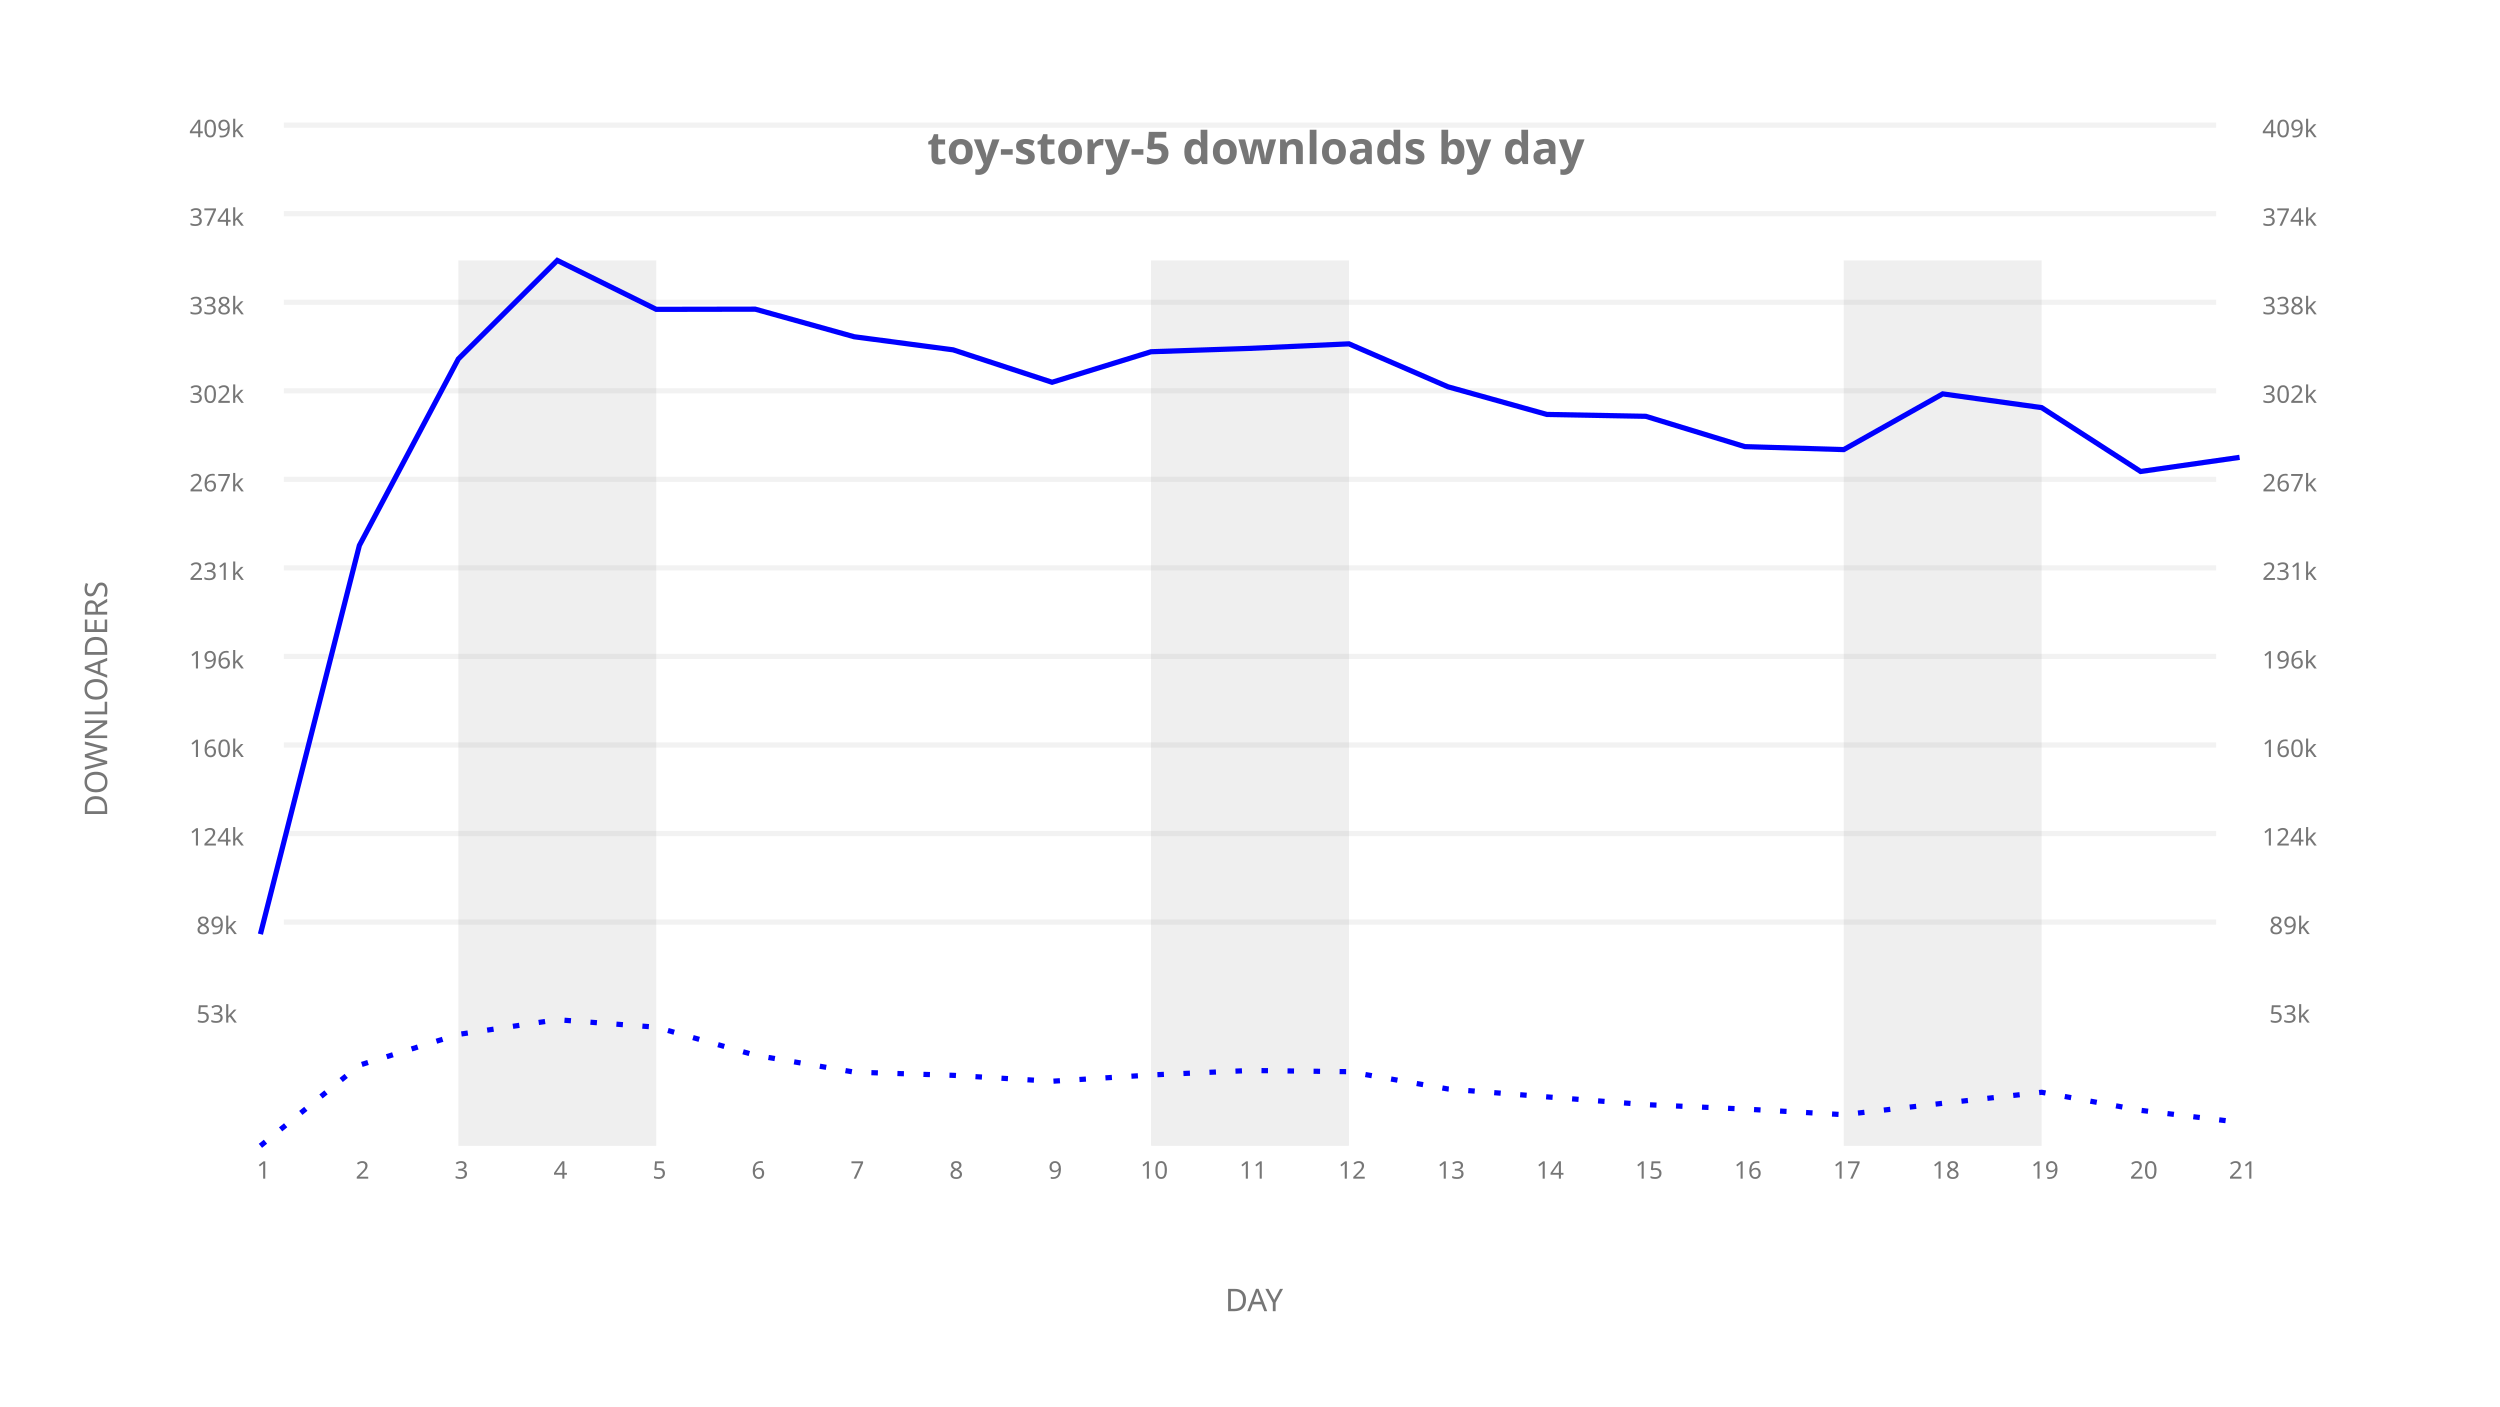
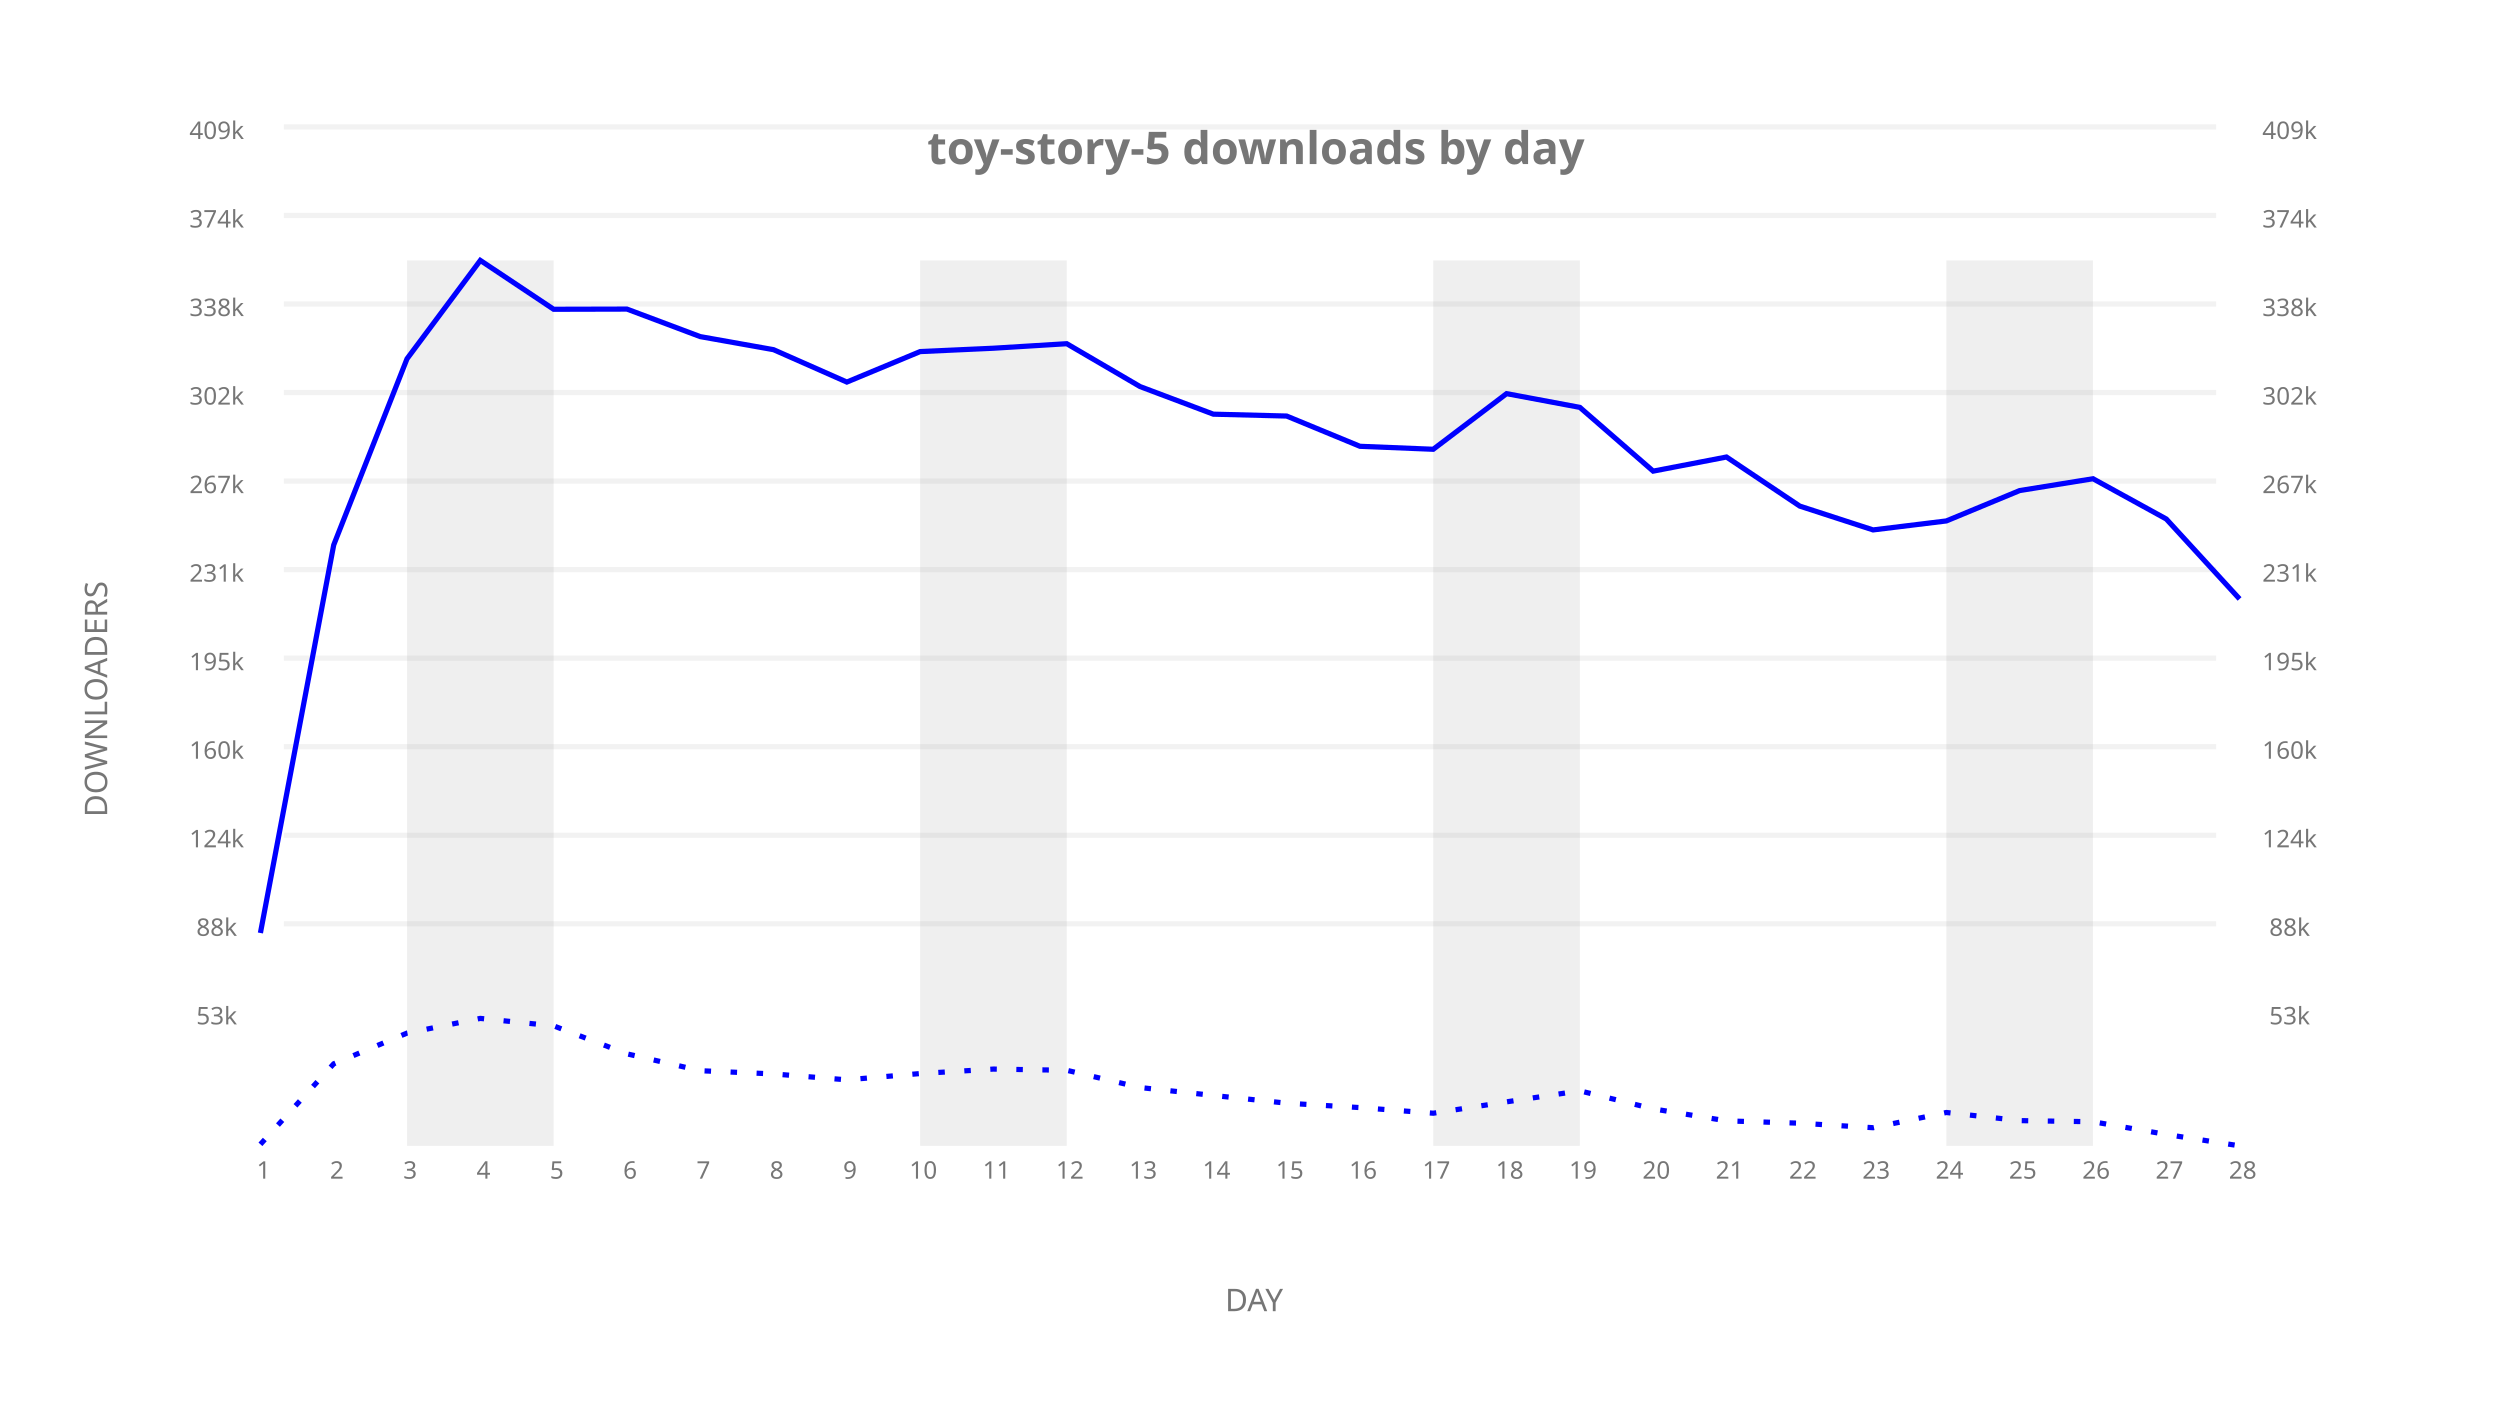
<svg xmlns="http://www.w3.org/2000/svg" xml:space="preserve" id="toy-story-5-downloads-by-day-day" x="0px" y="0px" width="1920px" height="1080px" viewBox="0 0 1920 1080" enable-background="new 0 0 1920 1080" role="img">
  <g id="annotations">
    <text x="960" y="126" font-family="Atkinson Hyperlegible" font-size="26pt" text-anchor="middle" text-align="center" font-weight="600" font-style="normal" style="fill:rgb(118,118,118); fill-opacity:1; stroke:rgb(118,118,118); stroke-opacity:0; stroke-width:0.5"> toy-story-5 downloads by day</text>
    <g id="axes-lines">
      <text x="960" y="1007" font-family="Atkinson Hyperlegible" font-size="18pt" text-anchor="middle" text-align="center" font-weight="500" font-style="normal" style="fill:rgb(118,118,118); fill-opacity:1; stroke:rgb(118,118,118); stroke-opacity:0; stroke-width:0.5"> DAY</text>
      <text x="73" y="540" font-family="Atkinson Hyperlegible" font-size="18pt" text-anchor="middle" text-align="center" dominant-baseline="central" font-weight="500" font-style="normal" style="fill:rgb(118,118,118); fill-opacity:1; stroke:rgb(118,118,118); stroke-opacity:0; stroke-width:0.5" transform="rotate(-90,73,540)"> DOWNLOADERS</text>
    </g>
    <g id="tic-y-label-lines">
-       <line x1="218" y1="708.138" x2="1702" y2="708.138" style="fill:rgb(0,0,255); fill-opacity:0; stroke:rgb(242,242,242); stroke-opacity:1; stroke-width:4" />
-       <line x1="218" y1="640.138" x2="1702" y2="640.138" style="fill:rgb(0,0,255); fill-opacity:0; stroke:rgb(242,242,242); stroke-opacity:1; stroke-width:4" />
-       <line x1="218" y1="572.138" x2="1702" y2="572.138" style="fill:rgb(0,0,255); fill-opacity:0; stroke:rgb(242,242,242); stroke-opacity:1; stroke-width:4" />
-       <line x1="218" y1="504.138" x2="1702" y2="504.138" style="fill:rgb(0,0,255); fill-opacity:0; stroke:rgb(242,242,242); stroke-opacity:1; stroke-width:4" />
-       <line x1="218" y1="436.138" x2="1702" y2="436.138" style="fill:rgb(0,0,255); fill-opacity:0; stroke:rgb(242,242,242); stroke-opacity:1; stroke-width:4" />
-       <line x1="218" y1="368.138" x2="1702" y2="368.138" style="fill:rgb(0,0,255); fill-opacity:0; stroke:rgb(242,242,242); stroke-opacity:1; stroke-width:4" />
-       <line x1="218" y1="300.138" x2="1702" y2="300.138" style="fill:rgb(0,0,255); fill-opacity:0; stroke:rgb(242,242,242); stroke-opacity:1; stroke-width:4" />
-       <line x1="218" y1="232.138" x2="1702" y2="232.138" style="fill:rgb(0,0,255); fill-opacity:0; stroke:rgb(242,242,242); stroke-opacity:1; stroke-width:4" />
-       <line x1="218" y1="164.138" x2="1702" y2="164.138" style="fill:rgb(0,0,255); fill-opacity:0; stroke:rgb(242,242,242); stroke-opacity:1; stroke-width:4" />
-       <line x1="218" y1="96.138" x2="1702" y2="96.138" style="fill:rgb(0,0,255); fill-opacity:0; stroke:rgb(242,242,242); stroke-opacity:1; stroke-width:4" />
+       <line x1="218" y1="709.484" x2="1702" y2="709.484" style="fill:rgb(0,0,255); fill-opacity:0; stroke:rgb(242,242,242); stroke-opacity:1; stroke-width:4" />
+       <line x1="218" y1="641.484" x2="1702" y2="641.484" style="fill:rgb(0,0,255); fill-opacity:0; stroke:rgb(242,242,242); stroke-opacity:1; stroke-width:4" />
+       <line x1="218" y1="573.484" x2="1702" y2="573.484" style="fill:rgb(0,0,255); fill-opacity:0; stroke:rgb(242,242,242); stroke-opacity:1; stroke-width:4" />
+       <line x1="218" y1="505.484" x2="1702" y2="505.484" style="fill:rgb(0,0,255); fill-opacity:0; stroke:rgb(242,242,242); stroke-opacity:1; stroke-width:4" />
+       <line x1="218" y1="437.484" x2="1702" y2="437.484" style="fill:rgb(0,0,255); fill-opacity:0; stroke:rgb(242,242,242); stroke-opacity:1; stroke-width:4" />
+       <line x1="218" y1="369.484" x2="1702" y2="369.484" style="fill:rgb(0,0,255); fill-opacity:0; stroke:rgb(242,242,242); stroke-opacity:1; stroke-width:4" />
+       <line x1="218" y1="301.484" x2="1702" y2="301.484" style="fill:rgb(0,0,255); fill-opacity:0; stroke:rgb(242,242,242); stroke-opacity:1; stroke-width:4" />
+       <line x1="218" y1="233.484" x2="1702" y2="233.484" style="fill:rgb(0,0,255); fill-opacity:0; stroke:rgb(242,242,242); stroke-opacity:1; stroke-width:4" />
+       <line x1="218" y1="165.484" x2="1702" y2="165.484" style="fill:rgb(0,0,255); fill-opacity:0; stroke:rgb(242,242,242); stroke-opacity:1; stroke-width:4" />
+       <line x1="218" y1="97.484" x2="1702" y2="97.484" style="fill:rgb(0,0,255); fill-opacity:0; stroke:rgb(242,242,242); stroke-opacity:1; stroke-width:4" />
    </g>
    <g id="tic-x-labels">
      <text x="200" y="898" font-family="Atkinson Hyperlegible" font-size="14pt" text-anchor="middle" text-align="center" dominant-baseline="central" font-weight="400" font-style="normal" style="fill:rgb(118,118,118); fill-opacity:1; stroke:rgb(118,118,118); stroke-opacity:0; stroke-width:0.5"> 1</text>
-       <text x="276" y="898" font-family="Atkinson Hyperlegible" font-size="14pt" text-anchor="middle" text-align="center" dominant-baseline="central" font-weight="400" font-style="normal" style="fill:rgb(118,118,118); fill-opacity:1; stroke:rgb(118,118,118); stroke-opacity:0; stroke-width:0.5"> 2</text>
-       <text x="352" y="898" font-family="Atkinson Hyperlegible" font-size="14pt" text-anchor="middle" text-align="center" dominant-baseline="central" font-weight="400" font-style="normal" style="fill:rgb(118,118,118); fill-opacity:1; stroke:rgb(118,118,118); stroke-opacity:0; stroke-width:0.5"> 3</text>
-       <text x="428" y="898" font-family="Atkinson Hyperlegible" font-size="14pt" text-anchor="middle" text-align="center" dominant-baseline="central" font-weight="400" font-style="normal" style="fill:rgb(118,118,118); fill-opacity:1; stroke:rgb(118,118,118); stroke-opacity:0; stroke-width:0.5"> 4</text>
-       <text x="504" y="898" font-family="Atkinson Hyperlegible" font-size="14pt" text-anchor="middle" text-align="center" dominant-baseline="central" font-weight="400" font-style="normal" style="fill:rgb(118,118,118); fill-opacity:1; stroke:rgb(118,118,118); stroke-opacity:0; stroke-width:0.5"> 5</text>
-       <text x="580" y="898" font-family="Atkinson Hyperlegible" font-size="14pt" text-anchor="middle" text-align="center" dominant-baseline="central" font-weight="400" font-style="normal" style="fill:rgb(118,118,118); fill-opacity:1; stroke:rgb(118,118,118); stroke-opacity:0; stroke-width:0.5"> 6</text>
-       <text x="656" y="898" font-family="Atkinson Hyperlegible" font-size="14pt" text-anchor="middle" text-align="center" dominant-baseline="central" font-weight="400" font-style="normal" style="fill:rgb(118,118,118); fill-opacity:1; stroke:rgb(118,118,118); stroke-opacity:0; stroke-width:0.5"> 7</text>
-       <text x="732" y="898" font-family="Atkinson Hyperlegible" font-size="14pt" text-anchor="middle" text-align="center" dominant-baseline="central" font-weight="400" font-style="normal" style="fill:rgb(118,118,118); fill-opacity:1; stroke:rgb(118,118,118); stroke-opacity:0; stroke-width:0.5"> 8</text>
-       <text x="808" y="898" font-family="Atkinson Hyperlegible" font-size="14pt" text-anchor="middle" text-align="center" dominant-baseline="central" font-weight="400" font-style="normal" style="fill:rgb(118,118,118); fill-opacity:1; stroke:rgb(118,118,118); stroke-opacity:0; stroke-width:0.5"> 9</text>
-       <text x="884" y="898" font-family="Atkinson Hyperlegible" font-size="14pt" text-anchor="middle" text-align="center" dominant-baseline="central" font-weight="400" font-style="normal" style="fill:rgb(118,118,118); fill-opacity:1; stroke:rgb(118,118,118); stroke-opacity:0; stroke-width:0.5"> 10</text>
-       <text x="960" y="898" font-family="Atkinson Hyperlegible" font-size="14pt" text-anchor="middle" text-align="center" dominant-baseline="central" font-weight="400" font-style="normal" style="fill:rgb(118,118,118); fill-opacity:1; stroke:rgb(118,118,118); stroke-opacity:0; stroke-width:0.5"> 11</text>
-       <text x="1036" y="898" font-family="Atkinson Hyperlegible" font-size="14pt" text-anchor="middle" text-align="center" dominant-baseline="central" font-weight="400" font-style="normal" style="fill:rgb(118,118,118); fill-opacity:1; stroke:rgb(118,118,118); stroke-opacity:0; stroke-width:0.5"> 12</text>
-       <text x="1112" y="898" font-family="Atkinson Hyperlegible" font-size="14pt" text-anchor="middle" text-align="center" dominant-baseline="central" font-weight="400" font-style="normal" style="fill:rgb(118,118,118); fill-opacity:1; stroke:rgb(118,118,118); stroke-opacity:0; stroke-width:0.5"> 13</text>
-       <text x="1188" y="898" font-family="Atkinson Hyperlegible" font-size="14pt" text-anchor="middle" text-align="center" dominant-baseline="central" font-weight="400" font-style="normal" style="fill:rgb(118,118,118); fill-opacity:1; stroke:rgb(118,118,118); stroke-opacity:0; stroke-width:0.5"> 14</text>
-       <text x="1264" y="898" font-family="Atkinson Hyperlegible" font-size="14pt" text-anchor="middle" text-align="center" dominant-baseline="central" font-weight="400" font-style="normal" style="fill:rgb(118,118,118); fill-opacity:1; stroke:rgb(118,118,118); stroke-opacity:0; stroke-width:0.5"> 15</text>
-       <text x="1340" y="898" font-family="Atkinson Hyperlegible" font-size="14pt" text-anchor="middle" text-align="center" dominant-baseline="central" font-weight="400" font-style="normal" style="fill:rgb(118,118,118); fill-opacity:1; stroke:rgb(118,118,118); stroke-opacity:0; stroke-width:0.5"> 16</text>
-       <text x="1416" y="898" font-family="Atkinson Hyperlegible" font-size="14pt" text-anchor="middle" text-align="center" dominant-baseline="central" font-weight="400" font-style="normal" style="fill:rgb(118,118,118); fill-opacity:1; stroke:rgb(118,118,118); stroke-opacity:0; stroke-width:0.5"> 17</text>
-       <text x="1492" y="898" font-family="Atkinson Hyperlegible" font-size="14pt" text-anchor="middle" text-align="center" dominant-baseline="central" font-weight="400" font-style="normal" style="fill:rgb(118,118,118); fill-opacity:1; stroke:rgb(118,118,118); stroke-opacity:0; stroke-width:0.5"> 18</text>
-       <text x="1568" y="898" font-family="Atkinson Hyperlegible" font-size="14pt" text-anchor="middle" text-align="center" dominant-baseline="central" font-weight="400" font-style="normal" style="fill:rgb(118,118,118); fill-opacity:1; stroke:rgb(118,118,118); stroke-opacity:0; stroke-width:0.5"> 19</text>
-       <text x="1644" y="898" font-family="Atkinson Hyperlegible" font-size="14pt" text-anchor="middle" text-align="center" dominant-baseline="central" font-weight="400" font-style="normal" style="fill:rgb(118,118,118); fill-opacity:1; stroke:rgb(118,118,118); stroke-opacity:0; stroke-width:0.5"> 20</text>
-       <text x="1720" y="898" font-family="Atkinson Hyperlegible" font-size="14pt" text-anchor="middle" text-align="center" dominant-baseline="central" font-weight="400" font-style="normal" style="fill:rgb(118,118,118); fill-opacity:1; stroke:rgb(118,118,118); stroke-opacity:0; stroke-width:0.5"> 21</text>
+       <text x="256.296" y="898" font-family="Atkinson Hyperlegible" font-size="14pt" text-anchor="middle" text-align="center" dominant-baseline="central" font-weight="400" font-style="normal" style="fill:rgb(118,118,118); fill-opacity:1; stroke:rgb(118,118,118); stroke-opacity:0; stroke-width:0.5"> 2</text>
+       <text x="312.593" y="898" font-family="Atkinson Hyperlegible" font-size="14pt" text-anchor="middle" text-align="center" dominant-baseline="central" font-weight="400" font-style="normal" style="fill:rgb(118,118,118); fill-opacity:1; stroke:rgb(118,118,118); stroke-opacity:0; stroke-width:0.5"> 3</text>
+       <text x="368.889" y="898" font-family="Atkinson Hyperlegible" font-size="14pt" text-anchor="middle" text-align="center" dominant-baseline="central" font-weight="400" font-style="normal" style="fill:rgb(118,118,118); fill-opacity:1; stroke:rgb(118,118,118); stroke-opacity:0; stroke-width:0.5"> 4</text>
+       <text x="425.185" y="898" font-family="Atkinson Hyperlegible" font-size="14pt" text-anchor="middle" text-align="center" dominant-baseline="central" font-weight="400" font-style="normal" style="fill:rgb(118,118,118); fill-opacity:1; stroke:rgb(118,118,118); stroke-opacity:0; stroke-width:0.5"> 5</text>
+       <text x="481.481" y="898" font-family="Atkinson Hyperlegible" font-size="14pt" text-anchor="middle" text-align="center" dominant-baseline="central" font-weight="400" font-style="normal" style="fill:rgb(118,118,118); fill-opacity:1; stroke:rgb(118,118,118); stroke-opacity:0; stroke-width:0.5"> 6</text>
+       <text x="537.778" y="898" font-family="Atkinson Hyperlegible" font-size="14pt" text-anchor="middle" text-align="center" dominant-baseline="central" font-weight="400" font-style="normal" style="fill:rgb(118,118,118); fill-opacity:1; stroke:rgb(118,118,118); stroke-opacity:0; stroke-width:0.5"> 7</text>
+       <text x="594.074" y="898" font-family="Atkinson Hyperlegible" font-size="14pt" text-anchor="middle" text-align="center" dominant-baseline="central" font-weight="400" font-style="normal" style="fill:rgb(118,118,118); fill-opacity:1; stroke:rgb(118,118,118); stroke-opacity:0; stroke-width:0.5"> 8</text>
+       <text x="650.37" y="898" font-family="Atkinson Hyperlegible" font-size="14pt" text-anchor="middle" text-align="center" dominant-baseline="central" font-weight="400" font-style="normal" style="fill:rgb(118,118,118); fill-opacity:1; stroke:rgb(118,118,118); stroke-opacity:0; stroke-width:0.5"> 9</text>
+       <text x="706.667" y="898" font-family="Atkinson Hyperlegible" font-size="14pt" text-anchor="middle" text-align="center" dominant-baseline="central" font-weight="400" font-style="normal" style="fill:rgb(118,118,118); fill-opacity:1; stroke:rgb(118,118,118); stroke-opacity:0; stroke-width:0.5"> 10</text>
+       <text x="762.963" y="898" font-family="Atkinson Hyperlegible" font-size="14pt" text-anchor="middle" text-align="center" dominant-baseline="central" font-weight="400" font-style="normal" style="fill:rgb(118,118,118); fill-opacity:1; stroke:rgb(118,118,118); stroke-opacity:0; stroke-width:0.5"> 11</text>
+       <text x="819.259" y="898" font-family="Atkinson Hyperlegible" font-size="14pt" text-anchor="middle" text-align="center" dominant-baseline="central" font-weight="400" font-style="normal" style="fill:rgb(118,118,118); fill-opacity:1; stroke:rgb(118,118,118); stroke-opacity:0; stroke-width:0.5"> 12</text>
+       <text x="875.556" y="898" font-family="Atkinson Hyperlegible" font-size="14pt" text-anchor="middle" text-align="center" dominant-baseline="central" font-weight="400" font-style="normal" style="fill:rgb(118,118,118); fill-opacity:1; stroke:rgb(118,118,118); stroke-opacity:0; stroke-width:0.5"> 13</text>
+       <text x="931.852" y="898" font-family="Atkinson Hyperlegible" font-size="14pt" text-anchor="middle" text-align="center" dominant-baseline="central" font-weight="400" font-style="normal" style="fill:rgb(118,118,118); fill-opacity:1; stroke:rgb(118,118,118); stroke-opacity:0; stroke-width:0.5"> 14</text>
+       <text x="988.148" y="898" font-family="Atkinson Hyperlegible" font-size="14pt" text-anchor="middle" text-align="center" dominant-baseline="central" font-weight="400" font-style="normal" style="fill:rgb(118,118,118); fill-opacity:1; stroke:rgb(118,118,118); stroke-opacity:0; stroke-width:0.5"> 15</text>
+       <text x="1044.444" y="898" font-family="Atkinson Hyperlegible" font-size="14pt" text-anchor="middle" text-align="center" dominant-baseline="central" font-weight="400" font-style="normal" style="fill:rgb(118,118,118); fill-opacity:1; stroke:rgb(118,118,118); stroke-opacity:0; stroke-width:0.5"> 16</text>
+       <text x="1100.741" y="898" font-family="Atkinson Hyperlegible" font-size="14pt" text-anchor="middle" text-align="center" dominant-baseline="central" font-weight="400" font-style="normal" style="fill:rgb(118,118,118); fill-opacity:1; stroke:rgb(118,118,118); stroke-opacity:0; stroke-width:0.5"> 17</text>
+       <text x="1157.037" y="898" font-family="Atkinson Hyperlegible" font-size="14pt" text-anchor="middle" text-align="center" dominant-baseline="central" font-weight="400" font-style="normal" style="fill:rgb(118,118,118); fill-opacity:1; stroke:rgb(118,118,118); stroke-opacity:0; stroke-width:0.5"> 18</text>
+       <text x="1213.333" y="898" font-family="Atkinson Hyperlegible" font-size="14pt" text-anchor="middle" text-align="center" dominant-baseline="central" font-weight="400" font-style="normal" style="fill:rgb(118,118,118); fill-opacity:1; stroke:rgb(118,118,118); stroke-opacity:0; stroke-width:0.5"> 19</text>
+       <text x="1269.63" y="898" font-family="Atkinson Hyperlegible" font-size="14pt" text-anchor="middle" text-align="center" dominant-baseline="central" font-weight="400" font-style="normal" style="fill:rgb(118,118,118); fill-opacity:1; stroke:rgb(118,118,118); stroke-opacity:0; stroke-width:0.5"> 20</text>
+       <text x="1325.926" y="898" font-family="Atkinson Hyperlegible" font-size="14pt" text-anchor="middle" text-align="center" dominant-baseline="central" font-weight="400" font-style="normal" style="fill:rgb(118,118,118); fill-opacity:1; stroke:rgb(118,118,118); stroke-opacity:0; stroke-width:0.5"> 21</text>
+       <text x="1382.222" y="898" font-family="Atkinson Hyperlegible" font-size="14pt" text-anchor="middle" text-align="center" dominant-baseline="central" font-weight="400" font-style="normal" style="fill:rgb(118,118,118); fill-opacity:1; stroke:rgb(118,118,118); stroke-opacity:0; stroke-width:0.5"> 22</text>
+       <text x="1438.519" y="898" font-family="Atkinson Hyperlegible" font-size="14pt" text-anchor="middle" text-align="center" dominant-baseline="central" font-weight="400" font-style="normal" style="fill:rgb(118,118,118); fill-opacity:1; stroke:rgb(118,118,118); stroke-opacity:0; stroke-width:0.5"> 23</text>
+       <text x="1494.815" y="898" font-family="Atkinson Hyperlegible" font-size="14pt" text-anchor="middle" text-align="center" dominant-baseline="central" font-weight="400" font-style="normal" style="fill:rgb(118,118,118); fill-opacity:1; stroke:rgb(118,118,118); stroke-opacity:0; stroke-width:0.5"> 24</text>
+       <text x="1551.111" y="898" font-family="Atkinson Hyperlegible" font-size="14pt" text-anchor="middle" text-align="center" dominant-baseline="central" font-weight="400" font-style="normal" style="fill:rgb(118,118,118); fill-opacity:1; stroke:rgb(118,118,118); stroke-opacity:0; stroke-width:0.5"> 25</text>
+       <text x="1607.407" y="898" font-family="Atkinson Hyperlegible" font-size="14pt" text-anchor="middle" text-align="center" dominant-baseline="central" font-weight="400" font-style="normal" style="fill:rgb(118,118,118); fill-opacity:1; stroke:rgb(118,118,118); stroke-opacity:0; stroke-width:0.5"> 26</text>
+       <text x="1663.704" y="898" font-family="Atkinson Hyperlegible" font-size="14pt" text-anchor="middle" text-align="center" dominant-baseline="central" font-weight="400" font-style="normal" style="fill:rgb(118,118,118); fill-opacity:1; stroke:rgb(118,118,118); stroke-opacity:0; stroke-width:0.5"> 27</text>
+       <text x="1720" y="898" font-family="Atkinson Hyperlegible" font-size="14pt" text-anchor="middle" text-align="center" dominant-baseline="central" font-weight="400" font-style="normal" style="fill:rgb(118,118,118); fill-opacity:1; stroke:rgb(118,118,118); stroke-opacity:0; stroke-width:0.5"> 28</text>
    </g>
    <g id="tic-y-labels">
-       <text x="164" y="778.138" font-family="Atkinson Hyperlegible" font-size="14pt" text-anchor="middle" text-align="center" dominant-baseline="central" font-weight="400" font-style="normal" style="fill:rgb(118,118,118); fill-opacity:1; stroke:rgb(118,118,118); stroke-opacity:0; stroke-width:0.5"> 53k</text>
-       <text x="1756" y="778.138" font-family="Atkinson Hyperlegible" font-size="14pt" text-anchor="middle" text-align="center" dominant-baseline="central" font-weight="400" font-style="normal" style="fill:rgb(118,118,118); fill-opacity:1; stroke:rgb(118,118,118); stroke-opacity:0; stroke-width:0.5"> 53k</text>
-       <text x="164" y="710.138" font-family="Atkinson Hyperlegible" font-size="14pt" text-anchor="middle" text-align="center" dominant-baseline="central" font-weight="400" font-style="normal" style="fill:rgb(118,118,118); fill-opacity:1; stroke:rgb(118,118,118); stroke-opacity:0; stroke-width:0.5"> 89k</text>
-       <text x="1756" y="710.138" font-family="Atkinson Hyperlegible" font-size="14pt" text-anchor="middle" text-align="center" dominant-baseline="central" font-weight="400" font-style="normal" style="fill:rgb(118,118,118); fill-opacity:1; stroke:rgb(118,118,118); stroke-opacity:0; stroke-width:0.5"> 89k</text>
-       <text x="164" y="642.138" font-family="Atkinson Hyperlegible" font-size="14pt" text-anchor="middle" text-align="center" dominant-baseline="central" font-weight="400" font-style="normal" style="fill:rgb(118,118,118); fill-opacity:1; stroke:rgb(118,118,118); stroke-opacity:0; stroke-width:0.5"> 124k</text>
-       <text x="1756" y="642.138" font-family="Atkinson Hyperlegible" font-size="14pt" text-anchor="middle" text-align="center" dominant-baseline="central" font-weight="400" font-style="normal" style="fill:rgb(118,118,118); fill-opacity:1; stroke:rgb(118,118,118); stroke-opacity:0; stroke-width:0.5"> 124k</text>
-       <text x="164" y="574.138" font-family="Atkinson Hyperlegible" font-size="14pt" text-anchor="middle" text-align="center" dominant-baseline="central" font-weight="400" font-style="normal" style="fill:rgb(118,118,118); fill-opacity:1; stroke:rgb(118,118,118); stroke-opacity:0; stroke-width:0.5"> 160k</text>
-       <text x="1756" y="574.138" font-family="Atkinson Hyperlegible" font-size="14pt" text-anchor="middle" text-align="center" dominant-baseline="central" font-weight="400" font-style="normal" style="fill:rgb(118,118,118); fill-opacity:1; stroke:rgb(118,118,118); stroke-opacity:0; stroke-width:0.5"> 160k</text>
-       <text x="164" y="506.138" font-family="Atkinson Hyperlegible" font-size="14pt" text-anchor="middle" text-align="center" dominant-baseline="central" font-weight="400" font-style="normal" style="fill:rgb(118,118,118); fill-opacity:1; stroke:rgb(118,118,118); stroke-opacity:0; stroke-width:0.5"> 196k</text>
-       <text x="1756" y="506.138" font-family="Atkinson Hyperlegible" font-size="14pt" text-anchor="middle" text-align="center" dominant-baseline="central" font-weight="400" font-style="normal" style="fill:rgb(118,118,118); fill-opacity:1; stroke:rgb(118,118,118); stroke-opacity:0; stroke-width:0.5"> 196k</text>
-       <text x="164" y="438.138" font-family="Atkinson Hyperlegible" font-size="14pt" text-anchor="middle" text-align="center" dominant-baseline="central" font-weight="400" font-style="normal" style="fill:rgb(118,118,118); fill-opacity:1; stroke:rgb(118,118,118); stroke-opacity:0; stroke-width:0.5"> 231k</text>
-       <text x="1756" y="438.138" font-family="Atkinson Hyperlegible" font-size="14pt" text-anchor="middle" text-align="center" dominant-baseline="central" font-weight="400" font-style="normal" style="fill:rgb(118,118,118); fill-opacity:1; stroke:rgb(118,118,118); stroke-opacity:0; stroke-width:0.5"> 231k</text>
-       <text x="164" y="370.138" font-family="Atkinson Hyperlegible" font-size="14pt" text-anchor="middle" text-align="center" dominant-baseline="central" font-weight="400" font-style="normal" style="fill:rgb(118,118,118); fill-opacity:1; stroke:rgb(118,118,118); stroke-opacity:0; stroke-width:0.5"> 267k</text>
-       <text x="1756" y="370.138" font-family="Atkinson Hyperlegible" font-size="14pt" text-anchor="middle" text-align="center" dominant-baseline="central" font-weight="400" font-style="normal" style="fill:rgb(118,118,118); fill-opacity:1; stroke:rgb(118,118,118); stroke-opacity:0; stroke-width:0.5"> 267k</text>
-       <text x="164" y="302.138" font-family="Atkinson Hyperlegible" font-size="14pt" text-anchor="middle" text-align="center" dominant-baseline="central" font-weight="400" font-style="normal" style="fill:rgb(118,118,118); fill-opacity:1; stroke:rgb(118,118,118); stroke-opacity:0; stroke-width:0.5"> 302k</text>
-       <text x="1756" y="302.138" font-family="Atkinson Hyperlegible" font-size="14pt" text-anchor="middle" text-align="center" dominant-baseline="central" font-weight="400" font-style="normal" style="fill:rgb(118,118,118); fill-opacity:1; stroke:rgb(118,118,118); stroke-opacity:0; stroke-width:0.5"> 302k</text>
-       <text x="164" y="234.138" font-family="Atkinson Hyperlegible" font-size="14pt" text-anchor="middle" text-align="center" dominant-baseline="central" font-weight="400" font-style="normal" style="fill:rgb(118,118,118); fill-opacity:1; stroke:rgb(118,118,118); stroke-opacity:0; stroke-width:0.5"> 338k</text>
-       <text x="1756" y="234.138" font-family="Atkinson Hyperlegible" font-size="14pt" text-anchor="middle" text-align="center" dominant-baseline="central" font-weight="400" font-style="normal" style="fill:rgb(118,118,118); fill-opacity:1; stroke:rgb(118,118,118); stroke-opacity:0; stroke-width:0.5"> 338k</text>
-       <text x="164" y="166.138" font-family="Atkinson Hyperlegible" font-size="14pt" text-anchor="middle" text-align="center" dominant-baseline="central" font-weight="400" font-style="normal" style="fill:rgb(118,118,118); fill-opacity:1; stroke:rgb(118,118,118); stroke-opacity:0; stroke-width:0.5"> 374k</text>
-       <text x="1756" y="166.138" font-family="Atkinson Hyperlegible" font-size="14pt" text-anchor="middle" text-align="center" dominant-baseline="central" font-weight="400" font-style="normal" style="fill:rgb(118,118,118); fill-opacity:1; stroke:rgb(118,118,118); stroke-opacity:0; stroke-width:0.5"> 374k</text>
-       <text x="164" y="98.138" font-family="Atkinson Hyperlegible" font-size="14pt" text-anchor="middle" text-align="center" dominant-baseline="central" font-weight="400" font-style="normal" style="fill:rgb(118,118,118); fill-opacity:1; stroke:rgb(118,118,118); stroke-opacity:0; stroke-width:0.5"> 409k</text>
-       <text x="1756" y="98.138" font-family="Atkinson Hyperlegible" font-size="14pt" text-anchor="middle" text-align="center" dominant-baseline="central" font-weight="400" font-style="normal" style="fill:rgb(118,118,118); fill-opacity:1; stroke:rgb(118,118,118); stroke-opacity:0; stroke-width:0.5"> 409k</text>
+       <text x="164" y="779.484" font-family="Atkinson Hyperlegible" font-size="14pt" text-anchor="middle" text-align="center" dominant-baseline="central" font-weight="400" font-style="normal" style="fill:rgb(118,118,118); fill-opacity:1; stroke:rgb(118,118,118); stroke-opacity:0; stroke-width:0.5"> 53k</text>
+       <text x="1756" y="779.484" font-family="Atkinson Hyperlegible" font-size="14pt" text-anchor="middle" text-align="center" dominant-baseline="central" font-weight="400" font-style="normal" style="fill:rgb(118,118,118); fill-opacity:1; stroke:rgb(118,118,118); stroke-opacity:0; stroke-width:0.5"> 53k</text>
+       <text x="164" y="711.484" font-family="Atkinson Hyperlegible" font-size="14pt" text-anchor="middle" text-align="center" dominant-baseline="central" font-weight="400" font-style="normal" style="fill:rgb(118,118,118); fill-opacity:1; stroke:rgb(118,118,118); stroke-opacity:0; stroke-width:0.5"> 88k</text>
+       <text x="1756" y="711.484" font-family="Atkinson Hyperlegible" font-size="14pt" text-anchor="middle" text-align="center" dominant-baseline="central" font-weight="400" font-style="normal" style="fill:rgb(118,118,118); fill-opacity:1; stroke:rgb(118,118,118); stroke-opacity:0; stroke-width:0.5"> 88k</text>
+       <text x="164" y="643.484" font-family="Atkinson Hyperlegible" font-size="14pt" text-anchor="middle" text-align="center" dominant-baseline="central" font-weight="400" font-style="normal" style="fill:rgb(118,118,118); fill-opacity:1; stroke:rgb(118,118,118); stroke-opacity:0; stroke-width:0.5"> 124k</text>
+       <text x="1756" y="643.484" font-family="Atkinson Hyperlegible" font-size="14pt" text-anchor="middle" text-align="center" dominant-baseline="central" font-weight="400" font-style="normal" style="fill:rgb(118,118,118); fill-opacity:1; stroke:rgb(118,118,118); stroke-opacity:0; stroke-width:0.5"> 124k</text>
+       <text x="164" y="575.484" font-family="Atkinson Hyperlegible" font-size="14pt" text-anchor="middle" text-align="center" dominant-baseline="central" font-weight="400" font-style="normal" style="fill:rgb(118,118,118); fill-opacity:1; stroke:rgb(118,118,118); stroke-opacity:0; stroke-width:0.5"> 160k</text>
+       <text x="1756" y="575.484" font-family="Atkinson Hyperlegible" font-size="14pt" text-anchor="middle" text-align="center" dominant-baseline="central" font-weight="400" font-style="normal" style="fill:rgb(118,118,118); fill-opacity:1; stroke:rgb(118,118,118); stroke-opacity:0; stroke-width:0.5"> 160k</text>
+       <text x="164" y="507.484" font-family="Atkinson Hyperlegible" font-size="14pt" text-anchor="middle" text-align="center" dominant-baseline="central" font-weight="400" font-style="normal" style="fill:rgb(118,118,118); fill-opacity:1; stroke:rgb(118,118,118); stroke-opacity:0; stroke-width:0.5"> 195k</text>
+       <text x="1756" y="507.484" font-family="Atkinson Hyperlegible" font-size="14pt" text-anchor="middle" text-align="center" dominant-baseline="central" font-weight="400" font-style="normal" style="fill:rgb(118,118,118); fill-opacity:1; stroke:rgb(118,118,118); stroke-opacity:0; stroke-width:0.5"> 195k</text>
+       <text x="164" y="439.484" font-family="Atkinson Hyperlegible" font-size="14pt" text-anchor="middle" text-align="center" dominant-baseline="central" font-weight="400" font-style="normal" style="fill:rgb(118,118,118); fill-opacity:1; stroke:rgb(118,118,118); stroke-opacity:0; stroke-width:0.5"> 231k</text>
+       <text x="1756" y="439.484" font-family="Atkinson Hyperlegible" font-size="14pt" text-anchor="middle" text-align="center" dominant-baseline="central" font-weight="400" font-style="normal" style="fill:rgb(118,118,118); fill-opacity:1; stroke:rgb(118,118,118); stroke-opacity:0; stroke-width:0.5"> 231k</text>
+       <text x="164" y="371.484" font-family="Atkinson Hyperlegible" font-size="14pt" text-anchor="middle" text-align="center" dominant-baseline="central" font-weight="400" font-style="normal" style="fill:rgb(118,118,118); fill-opacity:1; stroke:rgb(118,118,118); stroke-opacity:0; stroke-width:0.5"> 267k</text>
+       <text x="1756" y="371.484" font-family="Atkinson Hyperlegible" font-size="14pt" text-anchor="middle" text-align="center" dominant-baseline="central" font-weight="400" font-style="normal" style="fill:rgb(118,118,118); fill-opacity:1; stroke:rgb(118,118,118); stroke-opacity:0; stroke-width:0.5"> 267k</text>
+       <text x="164" y="303.484" font-family="Atkinson Hyperlegible" font-size="14pt" text-anchor="middle" text-align="center" dominant-baseline="central" font-weight="400" font-style="normal" style="fill:rgb(118,118,118); fill-opacity:1; stroke:rgb(118,118,118); stroke-opacity:0; stroke-width:0.5"> 302k</text>
+       <text x="1756" y="303.484" font-family="Atkinson Hyperlegible" font-size="14pt" text-anchor="middle" text-align="center" dominant-baseline="central" font-weight="400" font-style="normal" style="fill:rgb(118,118,118); fill-opacity:1; stroke:rgb(118,118,118); stroke-opacity:0; stroke-width:0.5"> 302k</text>
+       <text x="164" y="235.484" font-family="Atkinson Hyperlegible" font-size="14pt" text-anchor="middle" text-align="center" dominant-baseline="central" font-weight="400" font-style="normal" style="fill:rgb(118,118,118); fill-opacity:1; stroke:rgb(118,118,118); stroke-opacity:0; stroke-width:0.5"> 338k</text>
+       <text x="1756" y="235.484" font-family="Atkinson Hyperlegible" font-size="14pt" text-anchor="middle" text-align="center" dominant-baseline="central" font-weight="400" font-style="normal" style="fill:rgb(118,118,118); fill-opacity:1; stroke:rgb(118,118,118); stroke-opacity:0; stroke-width:0.5"> 338k</text>
+       <text x="164" y="167.484" font-family="Atkinson Hyperlegible" font-size="14pt" text-anchor="middle" text-align="center" dominant-baseline="central" font-weight="400" font-style="normal" style="fill:rgb(118,118,118); fill-opacity:1; stroke:rgb(118,118,118); stroke-opacity:0; stroke-width:0.5"> 374k</text>
+       <text x="1756" y="167.484" font-family="Atkinson Hyperlegible" font-size="14pt" text-anchor="middle" text-align="center" dominant-baseline="central" font-weight="400" font-style="normal" style="fill:rgb(118,118,118); fill-opacity:1; stroke:rgb(118,118,118); stroke-opacity:0; stroke-width:0.5"> 374k</text>
+       <text x="164" y="99.484" font-family="Atkinson Hyperlegible" font-size="14pt" text-anchor="middle" text-align="center" dominant-baseline="central" font-weight="400" font-style="normal" style="fill:rgb(118,118,118); fill-opacity:1; stroke:rgb(118,118,118); stroke-opacity:0; stroke-width:0.5"> 409k</text>
+       <text x="1756" y="99.484" font-family="Atkinson Hyperlegible" font-size="14pt" text-anchor="middle" text-align="center" dominant-baseline="central" font-weight="400" font-style="normal" style="fill:rgb(118,118,118); fill-opacity:1; stroke:rgb(118,118,118); stroke-opacity:0; stroke-width:0.5"> 409k</text>
    </g>
  </g>
  <g id="weekend-bands-toy-story-5 downloads by day">
-     <rect x="352" y="200" width="152" height="680" style="fill:rgb(148,148,148); fill-opacity:0.15; stroke:rgb(148,148,148); stroke-opacity:0; stroke-width:0" />
-     <rect x="884" y="200" width="152" height="680" style="fill:rgb(148,148,148); fill-opacity:0.15; stroke:rgb(148,148,148); stroke-opacity:0; stroke-width:0" />
-     <rect x="1416" y="200" width="152" height="680" style="fill:rgb(148,148,148); fill-opacity:0.15; stroke:rgb(148,148,148); stroke-opacity:0; stroke-width:0" />
+     <rect x="312.593" y="200" width="112.593" height="680" style="fill:rgb(148,148,148); fill-opacity:0.15; stroke:rgb(148,148,148); stroke-opacity:0; stroke-width:0" />
+     <rect x="706.667" y="200" width="112.593" height="680" style="fill:rgb(148,148,148); fill-opacity:0.15; stroke:rgb(148,148,148); stroke-opacity:0; stroke-width:0" />
+     <rect x="1100.741" y="200" width="112.593" height="680" style="fill:rgb(148,148,148); fill-opacity:0.15; stroke:rgb(148,148,148); stroke-opacity:0; stroke-width:0" />
+     <rect x="1494.815" y="200" width="112.593" height="680" style="fill:rgb(148,148,148); fill-opacity:0.15; stroke:rgb(148,148,148); stroke-opacity:0; stroke-width:0" />
  </g>
  <g id="polyline-toy-story-5 downloads by day">
-     <polyline points="200,717.429 276,418.898 352,275.675 428,200 504,237.584 580,237.437 656,258.62 732,268.67 808,293.583 884,270.138 960,267.553 1036,264.075 1112,297.049 1188,318.287 1264,319.73 1340,343.003 1416,345.294 1492,302.502 1568,313.061 1644,362.106 1720,351.242 " style="fill:rgb(0,0,255); fill-opacity:0; stroke:rgb(0,0,255); stroke-opacity:1; stroke-width:4" />
+     <polyline points="200,716.538 256.296,418.521 312.593,275.545 368.889,200 425.185,237.52 481.481,237.373 537.778,258.519 594.074,268.552 650.37,293.422 706.667,270.017 762.963,267.436 819.259,263.965 875.556,296.882 931.852,318.083 988.148,319.523 1044.44,342.756 1100.74,345.043 1157.04,302.326 1213.33,312.866 1269.63,361.827 1325.93,350.981 1382.22,388.688 1438.52,406.978 1494.81,400.081 1551.11,376.749 1607.41,367.662 1663.7,398.595 1720,460.004 " style="fill:rgb(0,0,255); fill-opacity:0; stroke:rgb(0,0,255); stroke-opacity:1; stroke-width:4" />
  </g>
  <g id="polyline-toy-story-5 downloads by day uploaders">
-     <polyline points="200,880 276,818.059 352,794.437 428,783.136 504,788.876 580,810.399 656,823.377 732,825.859 808,830.397 884,825.567 960,822.127 1036,823.052 1112,836.322 1188,842.404 1264,848.364 1340,851.755 1416,856.081 1492,847.334 1568,838.865 1644,852.728 1720,861.957 " stroke-dasharray="5 15" style="fill:rgb(0,0,255); fill-opacity:0; stroke:rgb(0,0,255); stroke-opacity:1; stroke-width:4" />
+     <polyline points="200,878.829 256.296,816.995 312.593,793.413 368.889,782.132 425.185,787.862 481.481,809.348 537.778,822.303 594.074,824.781 650.37,829.311 706.667,824.489 762.963,821.056 819.259,821.979 875.556,835.226 931.852,841.298 988.148,847.247 1044.44,850.633 1100.74,854.951 1157.04,846.219 1213.33,837.765 1269.63,851.604 1325.93,860.817 1382.22,862.61 1438.52,866.081 1494.81,854.394 1551.11,860.635 1607.41,861.494 1663.7,871.249 1720,880 " stroke-dasharray="5 15" style="fill:rgb(0,0,255); fill-opacity:0; stroke:rgb(0,0,255); stroke-opacity:1; stroke-width:4" />
  </g>
</svg>
